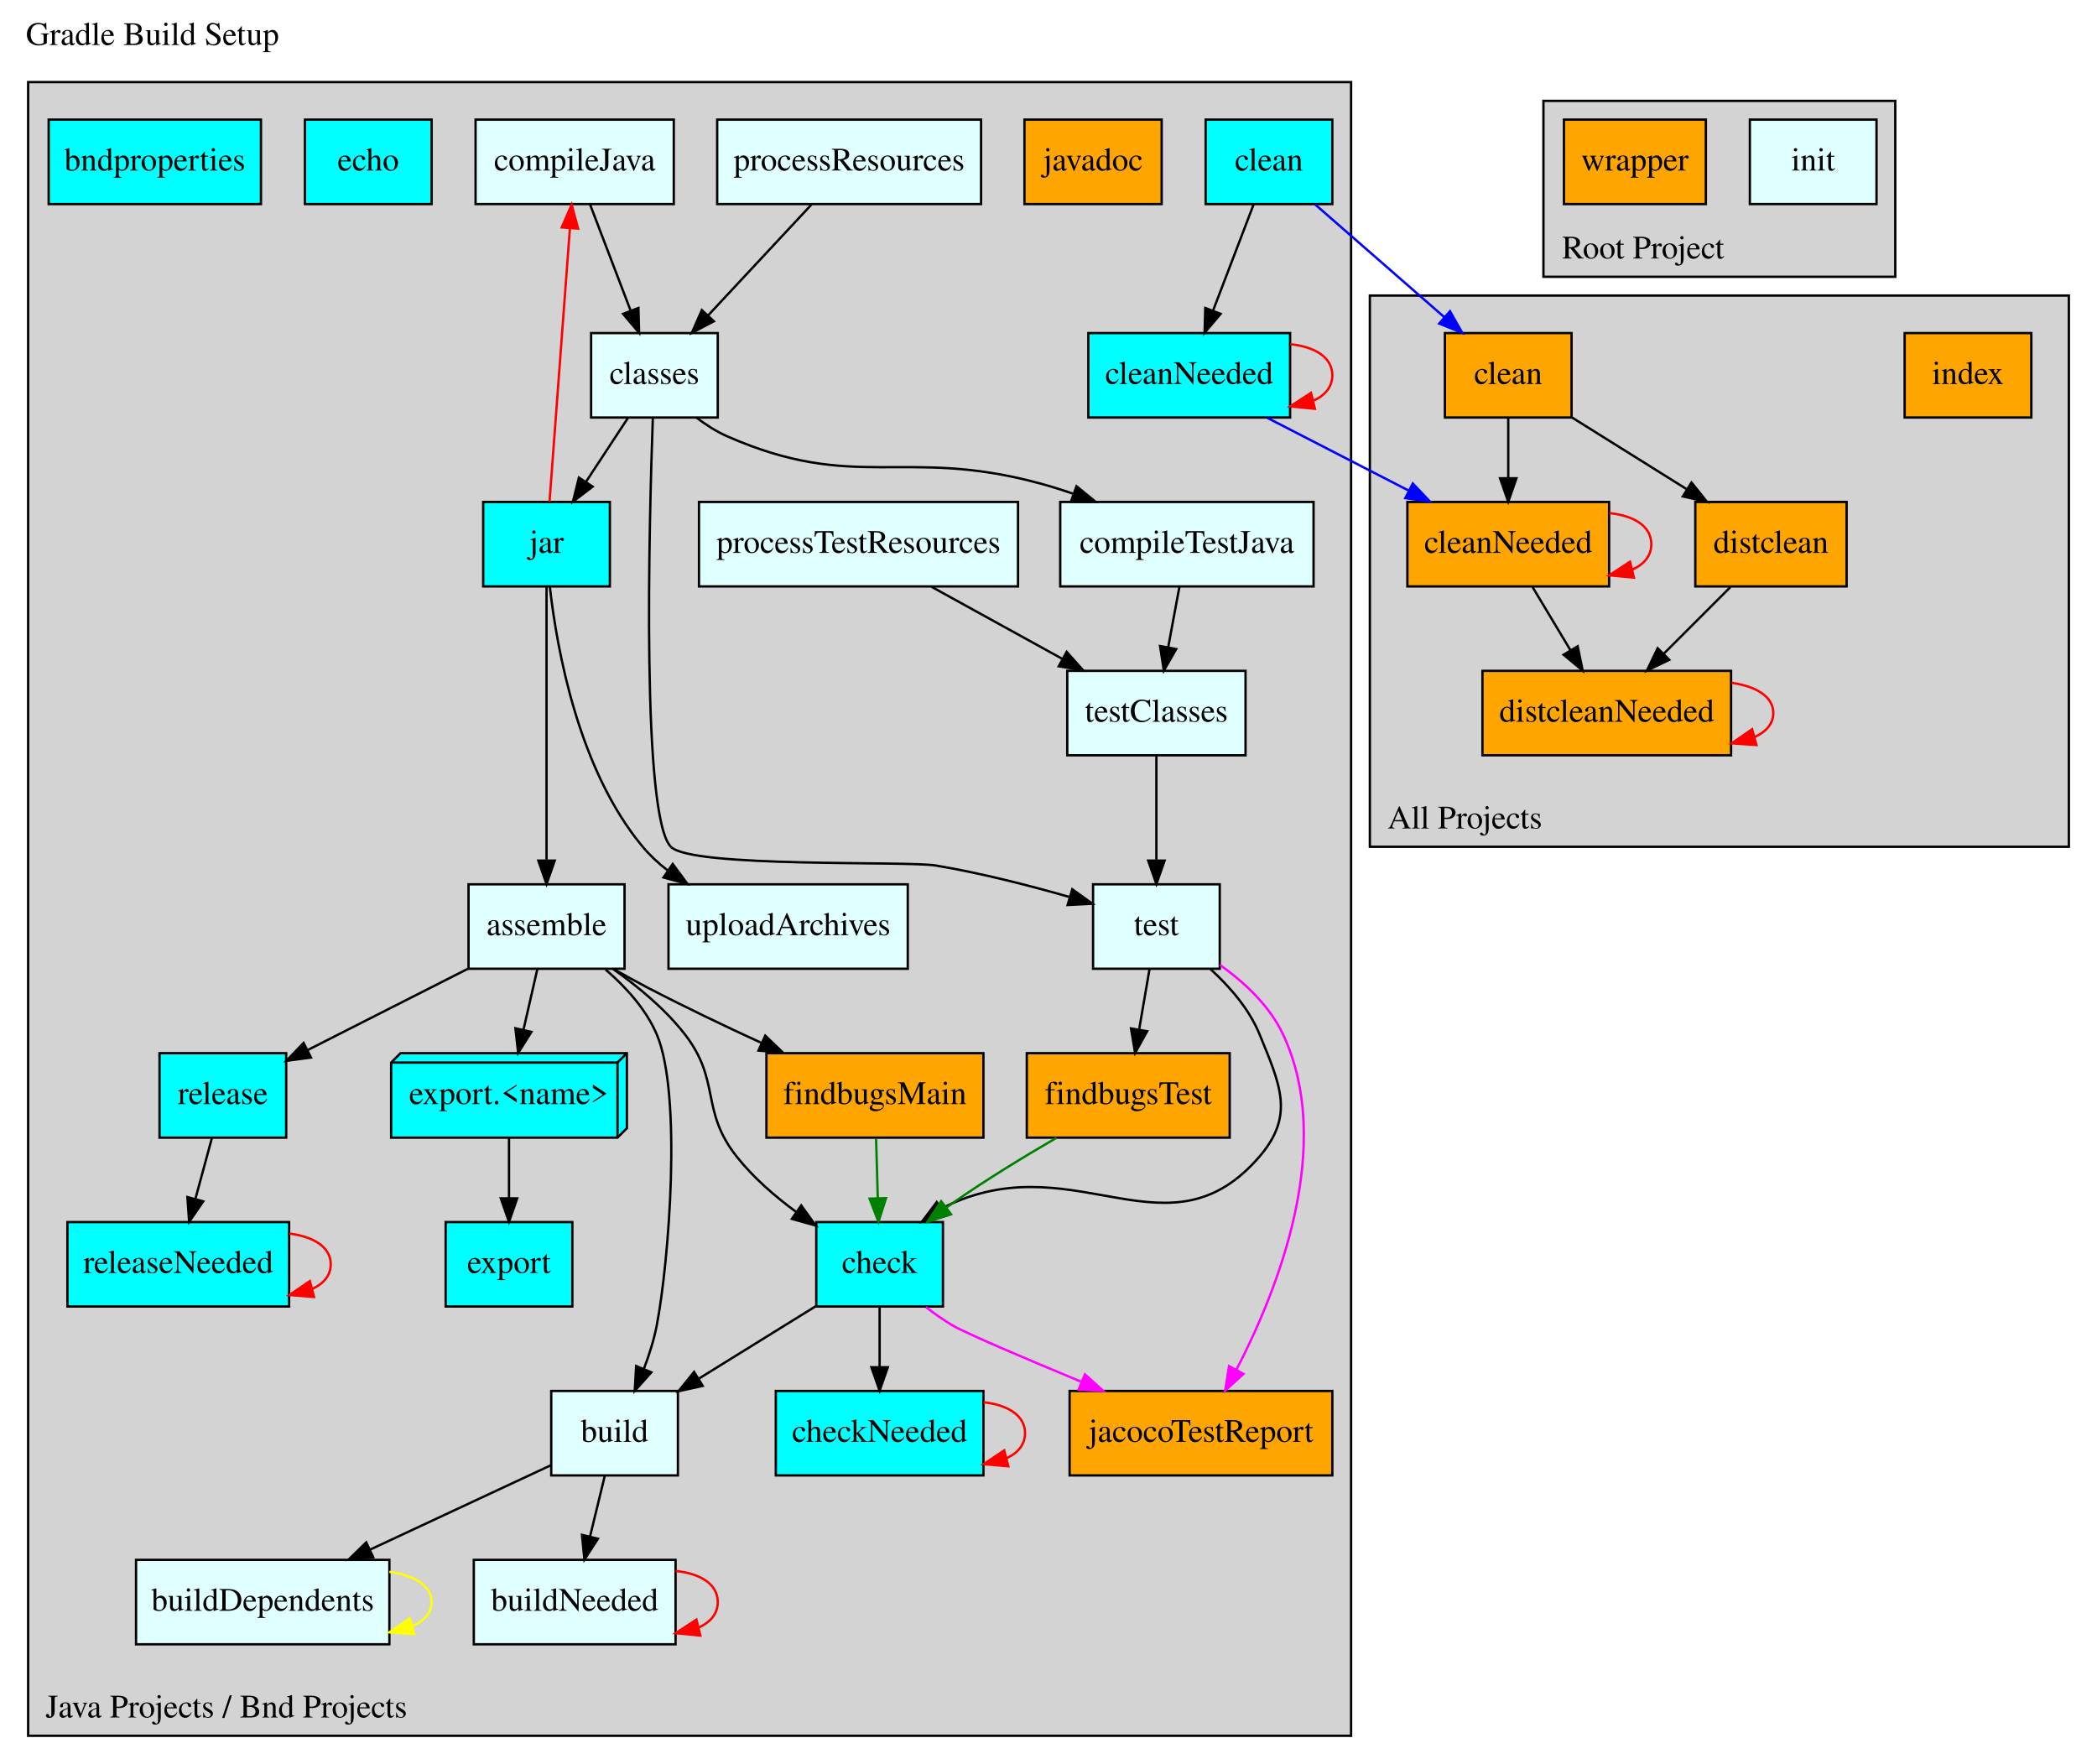
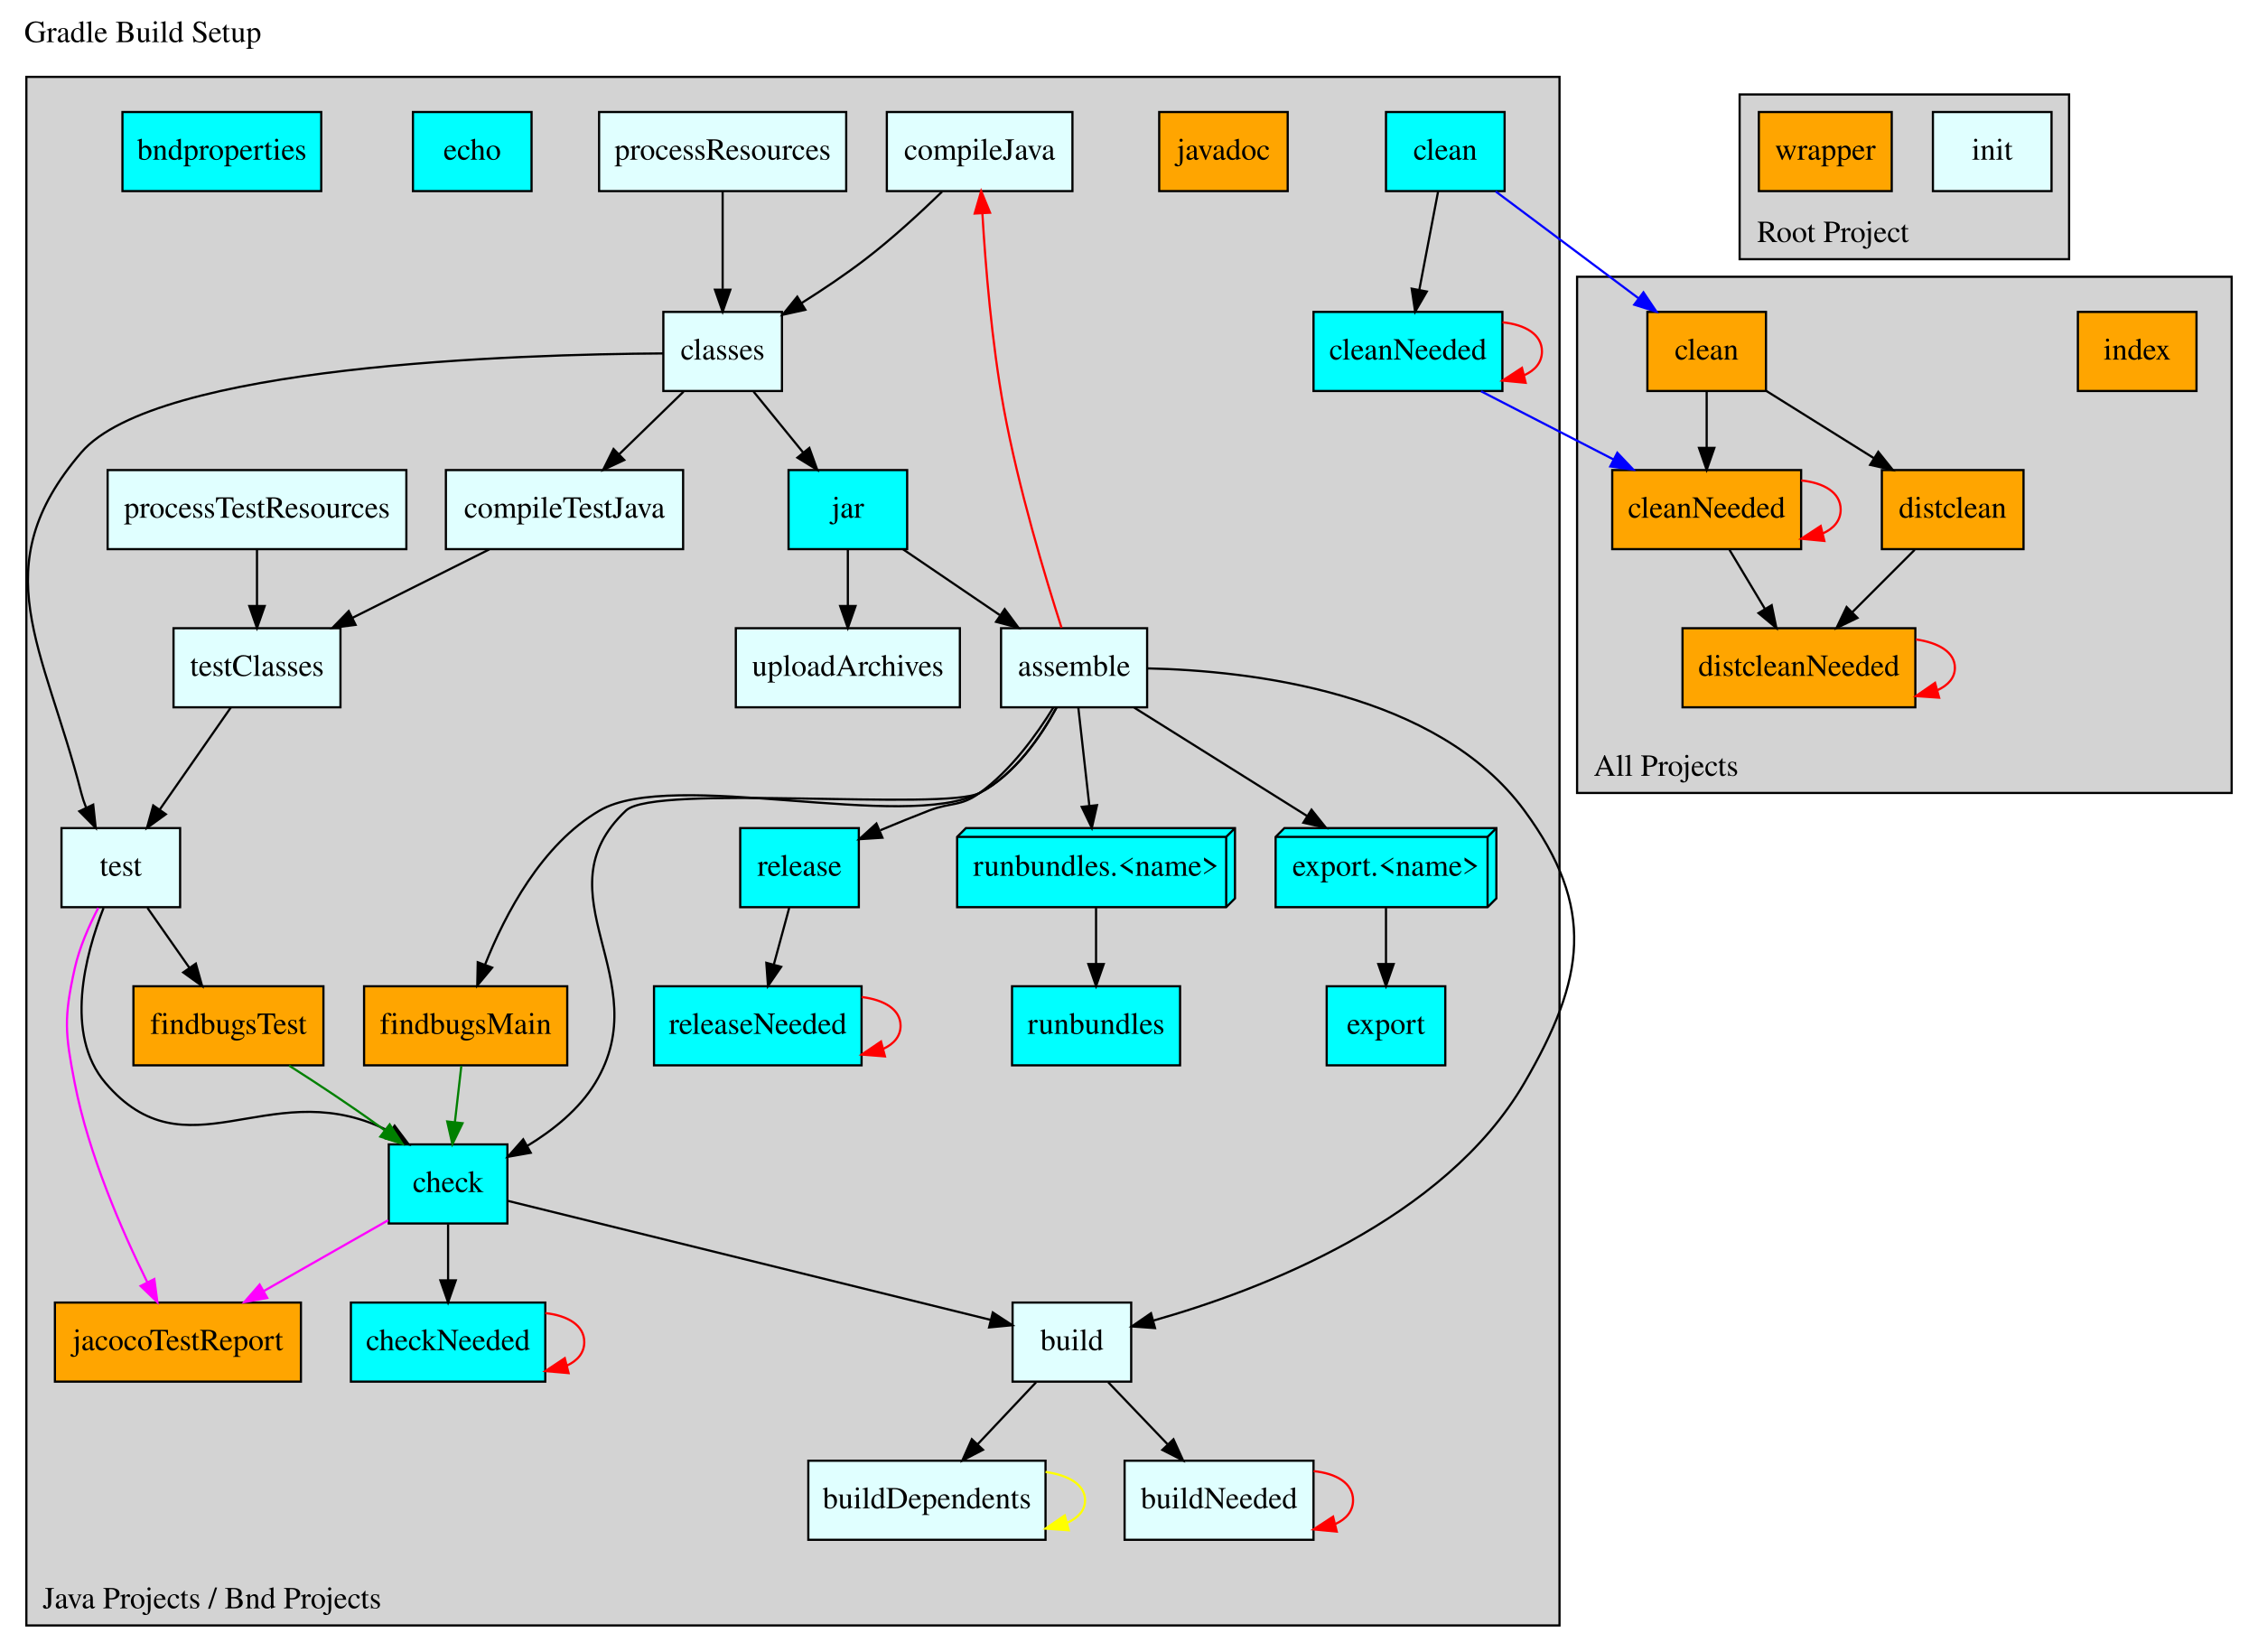
- <svg xmlns="http://www.w3.org/2000/svg" width="894pt" height="752pt" viewBox="0.00 0.00 894.00 752.00">
+ <svg xmlns="http://www.w3.org/2000/svg" width="1028pt" height="752pt" viewBox="0.00 0.00 1028.00 752.00">
  <g id="graph0" class="graph" transform="scale(1 1) rotate(0) translate(4 748)">
-     <polygon fill="white" stroke="white" points="-4,4 -4,-748 890,-748 890,4 -4,4" />
+     <polygon fill="white" stroke="white" points="-4,4 -4,-748 1024,-748 1024,4 -4,4" />
    <text text-anchor="middle" x="61" y="-728.8" font-family="Times,serif" font-size="14.00">Gradle Build Setup</text>
    <g id="clust1" class="cluster">
-       <polygon fill="lightgrey" stroke="black" points="8,-8 8,-713 572,-713 572,-8 8,-8" />
+       <polygon fill="lightgrey" stroke="black" points="8,-8 8,-713 706,-713 706,-8 8,-8" />
      <text text-anchor="middle" x="92.5" y="-15.8" font-family="Times,serif" font-size="14.00">Java Projects / Bnd Projects</text>
    </g>
    <g id="clust2" class="cluster" />
    <g id="clust3" class="cluster" />
    <g id="clust4" class="cluster" />
    <g id="clust5" class="cluster" />
    <g id="clust6" class="cluster" />
    <g id="clust7" class="cluster" />
    <g id="clust8" class="cluster" />
    <g id="clust9" class="cluster" />
    <g id="clust10" class="cluster" />
    <g id="clust11" class="cluster" />
    <g id="clust12" class="cluster">
-       <polygon fill="lightgrey" stroke="black" points="580,-387 580,-622 878,-622 878,-387 580,-387" />
-       <text text-anchor="middle" x="620.5" y="-394.8" font-family="Times,serif" font-size="14.00">All Projects</text>
+       <polygon fill="lightgrey" stroke="black" points="714,-387 714,-622 1012,-622 1012,-387 714,-387" />
+       <text text-anchor="middle" x="754.5" y="-394.8" font-family="Times,serif" font-size="14.00">All Projects</text>
    </g>
    <g id="clust13" class="cluster" />
    <g id="clust14" class="cluster" />
    <g id="clust15" class="cluster">
-       <polygon fill="lightgrey" stroke="black" points="654,-630 654,-705 804,-705 804,-630 654,-630" />
-       <text text-anchor="middle" x="696.5" y="-637.8" font-family="Times,serif" font-size="14.00">Root Project</text>
+       <polygon fill="lightgrey" stroke="black" points="788,-630 788,-705 938,-705 938,-630 788,-630" />
+       <text text-anchor="middle" x="830.5" y="-637.8" font-family="Times,serif" font-size="14.00">Root Project</text>
    </g>
    <g id="node1" class="node">
-       <polygon fill="lightcyan" stroke="black" points="283.25,-697 198.75,-697 198.75,-661 283.25,-661 283.25,-697" />
-       <text text-anchor="middle" x="241" y="-675.3" font-family="Times,serif" font-size="14.00">compileJava</text>
+       <polygon fill="lightcyan" stroke="black" points="484.25,-697 399.75,-697 399.75,-661 484.25,-661 484.25,-697" />
+       <text text-anchor="middle" x="442" y="-675.3" font-family="Times,serif" font-size="14.00">compileJava</text>
    </g>
    <g id="node3" class="node">
-       <polygon fill="lightcyan" stroke="black" points="302,-606 248,-606 248,-570 302,-570 302,-606" />
-       <text text-anchor="middle" x="275" y="-584.3" font-family="Times,serif" font-size="14.00">classes</text>
+       <polygon fill="lightcyan" stroke="black" points="352,-606 298,-606 298,-570 352,-570 352,-606" />
+       <text text-anchor="middle" x="325" y="-584.3" font-family="Times,serif" font-size="14.00">classes</text>
    </g>
    <g id="edge1" class="edge">
-       <path fill="none" stroke="black" d="M247.556,-660.84C252.447,-648.035 259.223,-630.299 264.818,-615.654" />
-       <polygon fill="black" stroke="black" points="268.165,-616.698 268.465,-606.107 261.626,-614.2 268.165,-616.698" />
+       <path fill="none" stroke="black" d="M424.895,-660.724C415.074,-651.194 402.285,-639.419 390,-630 380.92,-623.039 370.631,-616.141 360.96,-610.045" />
+       <polygon fill="black" stroke="black" points="362.651,-606.976 352.305,-604.694 358.97,-612.93 362.651,-606.976" />
    </g>
    <g id="node2" class="node">
-       <polygon fill="lightcyan" stroke="black" points="414.25,-697 301.75,-697 301.75,-661 414.25,-661 414.25,-697" />
-       <text text-anchor="middle" x="358" y="-675.3" font-family="Times,serif" font-size="14.00">processResources</text>
+       <polygon fill="lightcyan" stroke="black" points="381.25,-697 268.75,-697 268.75,-661 381.25,-661 381.25,-697" />
+       <text text-anchor="middle" x="325" y="-675.3" font-family="Times,serif" font-size="14.00">processResources</text>
    </g>
    <g id="edge2" class="edge">
-       <path fill="none" stroke="black" d="M341.997,-660.84C329.481,-647.419 311.914,-628.582 297.908,-613.564" />
-       <polygon fill="black" stroke="black" points="300.334,-611.034 290.954,-606.107 295.215,-615.808 300.334,-611.034" />
+       <path fill="none" stroke="black" d="M325,-660.84C325,-648.281 325,-630.979 325,-616.502" />
+       <polygon fill="black" stroke="black" points="328.5,-616.107 325,-606.107 321.5,-616.107 328.5,-616.107" />
    </g>
    <g id="node4" class="node">
-       <polygon fill="cyan" stroke="black" points="256,-534 202,-534 202,-498 256,-498 256,-534" />
-       <text text-anchor="middle" x="229" y="-512.3" font-family="Times,serif" font-size="14.00">jar</text>
+       <polygon fill="cyan" stroke="black" points="409,-534 355,-534 355,-498 409,-498 409,-534" />
+       <text text-anchor="middle" x="382" y="-512.3" font-family="Times,serif" font-size="14.00">jar</text>
    </g>
    <g id="edge4" class="edge">
-       <path fill="none" stroke="black" d="M263.629,-569.697C258.282,-561.559 251.796,-551.689 245.889,-542.701" />
-       <polygon fill="black" stroke="black" points="248.657,-540.539 240.24,-534.104 242.807,-544.384 248.657,-540.539" />
+       <path fill="none" stroke="black" d="M339.09,-569.697C345.923,-561.305 354.257,-551.07 361.756,-541.861" />
+       <polygon fill="black" stroke="black" points="364.472,-544.069 368.072,-534.104 359.044,-539.649 364.472,-544.069" />
    </g>
    <g id="node5" class="node">
-       <polygon fill="lightcyan" stroke="black" points="556,-534 448,-534 448,-498 556,-498 556,-534" />
-       <text text-anchor="middle" x="502" y="-512.3" font-family="Times,serif" font-size="14.00">compileTestJava</text>
+       <polygon fill="lightcyan" stroke="black" points="307,-534 199,-534 199,-498 307,-498 307,-534" />
+       <text text-anchor="middle" x="253" y="-512.3" font-family="Times,serif" font-size="14.00">compileTestJava</text>
    </g>
    <g id="edge3" class="edge">
-       <path fill="none" stroke="black" d="M292.959,-569.924C296.996,-566.856 301.442,-564.002 306,-562 360.727,-537.956 381.288,-557.57 439,-542 443.722,-540.726 448.571,-539.207 453.382,-537.556" />
-       <polygon fill="black" stroke="black" points="454.94,-540.714 463.15,-534.017 452.555,-534.132 454.94,-540.714" />
+       <path fill="none" stroke="black" d="M307.202,-569.697C298.396,-561.135 287.618,-550.656 277.999,-541.304" />
+       <polygon fill="black" stroke="black" points="280.203,-538.566 270.593,-534.104 275.323,-543.585 280.203,-538.566" />
    </g>
    <g id="node8" class="node">
-       <polygon fill="lightcyan" stroke="black" points="516,-371 462,-371 462,-335 516,-335 516,-371" />
-       <text text-anchor="middle" x="489" y="-349.3" font-family="Times,serif" font-size="14.00">test</text>
+       <polygon fill="lightcyan" stroke="black" points="78,-371 24,-371 24,-335 78,-335 78,-371" />
+       <text text-anchor="middle" x="51" y="-349.3" font-family="Times,serif" font-size="14.00">test</text>
    </g>
    <g id="edge5" class="edge">
-       <path fill="none" stroke="black" d="M274.323,-569.914C272.675,-523.907 269.455,-400.001 282,-387 290.74,-377.942 382.585,-381.071 395,-379 414.076,-375.818 434.896,-370.479 452.083,-365.551" />
-       <polygon fill="black" stroke="black" points="453.132,-368.891 461.741,-362.716 451.16,-362.174 453.132,-368.891" />
+       <path fill="none" stroke="black" d="M297.967,-587.1C232.26,-586.709 67.061,-581.713 33,-542 -11.849,-489.71 15.978,-453.753 33,-387 33.563,-384.791 34.308,-382.57 35.175,-380.382" />
+       <polygon fill="black" stroke="black" points="38.437,-381.67 39.564,-371.135 32.114,-378.668 38.437,-381.67" />
+     </g>
+     <g id="node9" class="node">
+       <polygon fill="lightcyan" stroke="black" points="433,-462 331,-462 331,-426 433,-426 433,-462" />
+       <text text-anchor="middle" x="382" y="-440.3" font-family="Times,serif" font-size="14.00">uploadArchives</text>
+     </g>
+     <g id="edge8" class="edge">
+       <path fill="none" stroke="black" d="M382,-497.697C382,-489.983 382,-480.712 382,-472.112" />
+       <polygon fill="black" stroke="black" points="385.5,-472.104 382,-462.104 378.5,-472.104 385.5,-472.104" />
+     </g>
+     <g id="node10" class="node">
+       <polygon fill="lightcyan" stroke="black" points="518.25,-462 451.75,-462 451.75,-426 518.25,-426 518.25,-462" />
+       <text text-anchor="middle" x="485" y="-440.3" font-family="Times,serif" font-size="14.00">assemble</text>
+     </g>
+     <g id="edge9" class="edge">
+       <path fill="none" stroke="black" d="M407.197,-497.876C420.414,-488.893 436.792,-477.763 451.107,-468.034" />
+       <polygon fill="black" stroke="black" points="453.403,-470.705 459.707,-462.19 449.468,-464.916 453.403,-470.705" />
+     </g>
+     <g id="node7" class="node">
+       <polygon fill="lightcyan" stroke="black" points="151,-462 75,-462 75,-426 151,-426 151,-462" />
+       <text text-anchor="middle" x="113" y="-440.3" font-family="Times,serif" font-size="14.00">testClasses</text>
+     </g>
+     <g id="edge6" class="edge">
+       <path fill="none" stroke="black" d="M218.752,-497.876C199.939,-488.469 176.415,-476.708 156.334,-466.667" />
+       <polygon fill="black" stroke="black" points="157.889,-463.531 147.38,-462.19 154.759,-469.792 157.889,-463.531" />
+     </g>
+     <g id="node6" class="node">
+       <polygon fill="lightcyan" stroke="black" points="181,-534 45,-534 45,-498 181,-498 181,-534" />
+       <text text-anchor="middle" x="113" y="-512.3" font-family="Times,serif" font-size="14.00">processTestResources</text>
+     </g>
+     <g id="edge7" class="edge">
+       <path fill="none" stroke="black" d="M113,-497.697C113,-489.983 113,-480.712 113,-472.112" />
+       <polygon fill="black" stroke="black" points="116.5,-472.104 113,-462.104 109.5,-472.104 116.5,-472.104" />
+     </g>
+     <g id="edge10" class="edge">
+       <path fill="none" stroke="black" d="M101.046,-425.84C91.868,-412.666 79.055,-394.272 68.691,-379.394" />
+       <polygon fill="black" stroke="black" points="71.505,-377.312 62.917,-371.107 65.762,-381.313 71.505,-377.312" />
+     </g>
+     <g id="node11" class="node">
+       <polygon fill="cyan" stroke="black" points="227,-227 173,-227 173,-191 227,-191 227,-227" />
+       <text text-anchor="middle" x="200" y="-205.3" font-family="Times,serif" font-size="14.00">check</text>
+     </g>
+     <g id="edge13" class="edge">
+       <path fill="none" stroke="black" d="M43.147,-334.66C34.794,-313.289 25.157,-277.097 44,-255 80.506,-212.189 117.597,-257.873 169,-235 170.563,-234.304 172.114,-233.51 173.64,-232.641" />
+       <polygon fill="black" stroke="black" points="175.652,-235.507 182.026,-227.043 171.766,-229.685 175.652,-235.507" />
+     </g>
+     <g id="node23" class="node">
+       <polygon fill="orange" stroke="black" points="143.25,-299 56.75,-299 56.75,-263 143.25,-263 143.25,-299" />
+       <text text-anchor="middle" x="100" y="-277.3" font-family="Times,serif" font-size="14.00">findbugsTest</text>
+     </g>
+     <g id="edge32" class="edge">
+       <path fill="none" stroke="black" d="M63.112,-334.697C68.868,-326.474 75.862,-316.483 82.206,-307.421" />
+       <polygon fill="black" stroke="black" points="85.16,-309.304 88.027,-299.104 79.425,-305.29 85.16,-309.304" />
+     </g>
+     <g id="node29" class="node">
+       <polygon fill="orange" stroke="black" points="133,-155 21,-155 21,-119 133,-119 133,-155" />
+       <text text-anchor="middle" x="77" y="-133.3" font-family="Times,serif" font-size="14.00">jacocoTestReport</text>
+     </g>
+     <g id="edge35" class="edge">
+       <path fill="none" stroke="magenta" d="M40.749,-334.68C36.526,-326.568 32.129,-316.595 30,-307 24.994,-284.437 25.613,-277.691 30,-255 36.29,-222.466 51.575,-187.499 63.018,-164.351" />
+       <polygon fill="magenta" stroke="magenta" points="66.258,-165.699 67.649,-155.196 60.012,-162.539 66.258,-165.699" />
    </g>
    <g id="edge21" class="edge">
-       <path fill="none" stroke="red" d="M230.275,-534.106C232.353,-561.986 236.487,-617.453 238.972,-650.788" />
-       <polygon fill="red" stroke="red" points="235.482,-651.058 239.716,-660.77 242.463,-650.538 235.482,-651.058" />
-     </g>
-     <g id="node9" class="node">
-       <polygon fill="lightcyan" stroke="black" points="383,-371 281,-371 281,-335 383,-335 383,-371" />
-       <text text-anchor="middle" x="332" y="-349.3" font-family="Times,serif" font-size="14.00">uploadArchives</text>
-     </g>
-     <g id="edge8" class="edge">
-       <path fill="none" stroke="black" d="M230.423,-497.706C233.438,-471.1 242.627,-419.775 270,-387 273.109,-383.277 276.75,-379.914 280.681,-376.889" />
-       <polygon fill="black" stroke="black" points="282.799,-379.681 289.081,-371.149 278.85,-373.901 282.799,-379.681" />
-     </g>
-     <g id="node10" class="node">
-       <polygon fill="lightcyan" stroke="black" points="262.25,-371 195.75,-371 195.75,-335 262.25,-335 262.25,-371" />
-       <text text-anchor="middle" x="229" y="-349.3" font-family="Times,serif" font-size="14.00">assemble</text>
-     </g>
-     <g id="edge9" class="edge">
-       <path fill="none" stroke="black" d="M229,-497.77C229,-469.929 229,-414.813 229,-381.498" />
-       <polygon fill="black" stroke="black" points="232.5,-381.106 229,-371.106 225.5,-381.106 232.5,-381.106" />
-     </g>
-     <g id="node7" class="node">
-       <polygon fill="lightcyan" stroke="black" points="527,-462 451,-462 451,-426 527,-426 527,-462" />
-       <text text-anchor="middle" x="489" y="-440.3" font-family="Times,serif" font-size="14.00">testClasses</text>
-     </g>
-     <g id="edge6" class="edge">
-       <path fill="none" stroke="black" d="M498.787,-497.697C497.354,-489.983 495.632,-480.712 494.035,-472.112" />
-       <polygon fill="black" stroke="black" points="497.444,-471.297 492.177,-462.104 490.561,-472.575 497.444,-471.297" />
-     </g>
-     <g id="node6" class="node">
-       <polygon fill="lightcyan" stroke="black" points="430,-534 294,-534 294,-498 430,-498 430,-534" />
-       <text text-anchor="middle" x="362" y="-512.3" font-family="Times,serif" font-size="14.00">processTestResources</text>
-     </g>
-     <g id="edge7" class="edge">
-       <path fill="none" stroke="black" d="M393.068,-497.876C409.827,-488.639 430.706,-477.131 448.702,-467.212" />
-       <polygon fill="black" stroke="black" points="450.745,-470.082 457.813,-462.19 447.366,-463.952 450.745,-470.082" />
-     </g>
-     <g id="edge10" class="edge">
-       <path fill="none" stroke="black" d="M489,-425.84C489,-413.281 489,-395.979 489,-381.502" />
-       <polygon fill="black" stroke="black" points="492.5,-381.107 489,-371.107 485.5,-381.107 492.5,-381.107" />
-     </g>
-     <g id="node11" class="node">
-       <polygon fill="cyan" stroke="black" points="398,-227 344,-227 344,-191 398,-191 398,-227" />
-       <text text-anchor="middle" x="371" y="-205.3" font-family="Times,serif" font-size="14.00">check</text>
-     </g>
-     <g id="edge13" class="edge">
-       <path fill="none" stroke="black" d="M512.113,-334.803C520.333,-327.284 528.628,-317.725 533,-307 541.724,-285.599 548.058,-272.532 533,-255 494.625,-210.321 455.896,-258.751 402,-235 400.434,-234.31 398.881,-233.52 397.353,-232.655" />
-       <polygon fill="black" stroke="black" points="399.227,-229.697 388.963,-227.069 395.347,-235.524 399.227,-229.697" />
+       <path fill="none" stroke="red" d="M479.281,-462.228C472.003,-484.858 459.587,-525.955 453,-562 447.506,-592.063 444.665,-627.042 443.26,-650.664" />
+       <polygon fill="red" stroke="red" points="439.748,-650.792 442.695,-660.969 446.737,-651.175 439.748,-650.792" />
+     </g>
+     <g id="edge12" class="edge">
+       <path fill="none" stroke="black" d="M476.932,-425.738C469.769,-412.589 457.959,-395.366 442,-387 426.136,-378.685 294.056,-391.261 281,-379 240.571,-341.033 295.794,-302.401 267,-255 259.696,-242.976 247.814,-233.461 236.07,-226.337" />
+       <polygon fill="black" stroke="black" points="237.627,-223.198 227.194,-221.354 234.2,-229.302 237.627,-223.198" />
+     </g>
+     <g id="node13" class="node">
+       <polygon fill="cyan" stroke="black" points="387,-371 333,-371 333,-335 387,-335 387,-371" />
+       <text text-anchor="middle" x="360" y="-349.3" font-family="Times,serif" font-size="14.00">release</text>
+     </g>
+     <g id="edge22" class="edge">
+       <path fill="none" stroke="black" d="M475.569,-425.897C467.963,-413.532 456.211,-397.261 442,-387 433.225,-380.664 429.099,-382.891 419,-379 411.792,-376.223 404.153,-373.113 396.848,-370.055" />
+       <polygon fill="black" stroke="black" points="397.738,-366.631 387.165,-365.954 395.008,-373.077 397.738,-366.631" />
+     </g>
+     <g id="node15" class="node">
+       <polygon fill="cyan" stroke="black" points="677.25,-371 580.75,-371 576.75,-367 576.75,-335 673.25,-335 677.25,-339 677.25,-371" />
+       <polyline fill="none" stroke="black" points="673.25,-367 576.75,-367 " />
+       <polyline fill="none" stroke="black" points="673.25,-367 673.25,-335 " />
+       <polyline fill="none" stroke="black" points="673.25,-367 677.25,-371 " />
+       <text text-anchor="middle" x="627" y="-349.3" font-family="Times,serif" font-size="14.00">export.&lt;name&gt;</text>
+     </g>
+     <g id="edge23" class="edge">
+       <path fill="none" stroke="black" d="M512.379,-425.84C534.774,-411.804 566.622,-391.843 591.066,-376.522" />
+       <polygon fill="black" stroke="black" points="593.091,-379.384 599.705,-371.107 589.373,-373.453 593.091,-379.384" />
+     </g>
+     <g id="node17" class="node">
+       <polygon fill="cyan" stroke="black" points="558.25,-371 435.75,-371 431.75,-367 431.75,-335 554.25,-335 558.25,-339 558.25,-371" />
+       <polyline fill="none" stroke="black" points="554.25,-367 431.75,-367 " />
+       <polyline fill="none" stroke="black" points="554.25,-367 554.25,-335 " />
+       <polyline fill="none" stroke="black" points="554.25,-367 558.25,-371 " />
+       <text text-anchor="middle" x="495" y="-349.3" font-family="Times,serif" font-size="14.00">runbundles.&lt;name&gt;</text>
+     </g>
+     <g id="edge25" class="edge">
+       <path fill="none" stroke="black" d="M486.928,-425.84C488.353,-413.158 490.321,-395.64 491.958,-381.077" />
+       <polygon fill="black" stroke="black" points="495.439,-381.436 493.078,-371.107 488.483,-380.654 495.439,-381.436" />
+     </g>
+     <g id="node19" class="node">
+       <polygon fill="lightcyan" stroke="black" points="511,-155 457,-155 457,-119 511,-119 511,-155" />
+       <text text-anchor="middle" x="484" y="-133.3" font-family="Times,serif" font-size="14.00">build</text>
+     </g>
+     <g id="edge11" class="edge">
+       <path fill="none" stroke="black" d="M518.356,-443.714C565.516,-442.688 650.35,-432.916 690,-379 722.65,-334.602 717.724,-302.63 690,-255 653.588,-192.444 569.89,-160.604 521.124,-146.812" />
+       <polygon fill="black" stroke="black" points="521.846,-143.381 511.278,-144.138 520.011,-150.136 521.846,-143.381" />
+     </g>
+     <g id="node22" class="node">
+       <polygon fill="orange" stroke="black" points="254.25,-299 161.75,-299 161.75,-263 254.25,-263 254.25,-299" />
+       <text text-anchor="middle" x="208" y="-277.3" font-family="Times,serif" font-size="14.00">findbugsMain</text>
+     </g>
+     <g id="edge31" class="edge">
+       <path fill="none" stroke="black" d="M477.085,-425.991C469.941,-412.8 458.082,-395.395 442,-387 407.883,-369.191 302.248,-398.383 269,-379 242.652,-363.639 225.984,-331.887 216.852,-308.886" />
+       <polygon fill="black" stroke="black" points="220.062,-307.476 213.286,-299.331 213.504,-309.924 220.062,-307.476" />
+     </g>
+     <g id="node12" class="node">
+       <polygon fill="cyan" stroke="black" points="244.25,-155 155.75,-155 155.75,-119 244.25,-119 244.25,-155" />
+       <text text-anchor="middle" x="200" y="-133.3" font-family="Times,serif" font-size="14.00">checkNeeded</text>
+     </g>
+     <g id="edge14" class="edge">
+       <path fill="none" stroke="black" d="M200,-190.697C200,-182.983 200,-173.712 200,-165.112" />
+       <polygon fill="black" stroke="black" points="203.5,-165.104 200,-155.104 196.5,-165.104 203.5,-165.104" />
+     </g>
+     <g id="edge16" class="edge">
+       <path fill="none" stroke="black" d="M227.231,-201.288C278.44,-188.666 389.129,-161.384 447.019,-147.115" />
+       <polygon fill="black" stroke="black" points="447.98,-150.483 456.851,-144.692 446.304,-143.687 447.98,-150.483" />
+     </g>
+     <g id="edge36" class="edge">
+       <path fill="none" stroke="magenta" d="M172.702,-192.465C156.037,-182.98 134.459,-170.7 116.011,-160.201" />
+       <polygon fill="magenta" stroke="magenta" points="117.664,-157.115 107.242,-155.211 114.202,-163.199 117.664,-157.115" />
+     </g>
+     <g id="edge15" class="edge">
+       <path fill="none" stroke="red" d="M244.306,-150.203C254.507,-149.065 262,-144.664 262,-137 262,-132.09 258.925,-128.52 254.032,-126.288" />
+       <polygon fill="red" stroke="red" points="254.862,-122.888 244.306,-123.797 253.125,-129.669 254.862,-122.888" />
+     </g>
+     <g id="node14" class="node">
+       <polygon fill="cyan" stroke="black" points="388.25,-299 293.75,-299 293.75,-263 388.25,-263 388.25,-299" />
+       <text text-anchor="middle" x="341" y="-277.3" font-family="Times,serif" font-size="14.00">releaseNeeded</text>
+     </g>
+     <g id="edge27" class="edge">
+       <path fill="none" stroke="black" d="M355.303,-334.697C353.187,-326.898 350.638,-317.509 348.282,-308.829" />
+       <polygon fill="black" stroke="black" points="351.64,-307.838 345.643,-299.104 344.884,-309.672 351.64,-307.838" />
+     </g>
+     <g id="edge28" class="edge">
+       <path fill="none" stroke="red" d="M388.326,-294.101C398.571,-292.82 406,-288.453 406,-281 406,-276.225 402.951,-272.717 398.066,-270.476" />
+       <polygon fill="red" stroke="red" points="398.889,-267.073 388.326,-267.899 397.098,-273.84 398.889,-267.073" />
+     </g>
+     <g id="node16" class="node">
+       <polygon fill="cyan" stroke="black" points="654,-299 600,-299 600,-263 654,-263 654,-299" />
+       <text text-anchor="middle" x="627" y="-277.3" font-family="Times,serif" font-size="14.00">export</text>
+     </g>
+     <g id="edge24" class="edge">
+       <path fill="none" stroke="black" d="M627,-334.697C627,-326.983 627,-317.712 627,-309.112" />
+       <polygon fill="black" stroke="black" points="630.5,-309.104 627,-299.104 623.5,-309.104 630.5,-309.104" />
+     </g>
+     <g id="node18" class="node">
+       <polygon fill="cyan" stroke="black" points="533.25,-299 456.75,-299 456.75,-263 533.25,-263 533.25,-299" />
+       <text text-anchor="middle" x="495" y="-277.3" font-family="Times,serif" font-size="14.00">runbundles</text>
+     </g>
+     <g id="edge26" class="edge">
+       <path fill="none" stroke="black" d="M495,-334.697C495,-326.983 495,-317.712 495,-309.112" />
+       <polygon fill="black" stroke="black" points="498.5,-309.104 495,-299.104 491.5,-309.104 498.5,-309.104" />
+     </g>
+     <g id="node20" class="node">
+       <polygon fill="lightcyan" stroke="black" points="472,-83 364,-83 364,-47 472,-47 472,-83" />
+       <text text-anchor="middle" x="418" y="-61.3" font-family="Times,serif" font-size="14.00">buildDependents</text>
+     </g>
+     <g id="edge17" class="edge">
+       <path fill="none" stroke="black" d="M467.685,-118.697C459.693,-110.22 449.928,-99.864 441.178,-90.583" />
+       <polygon fill="black" stroke="black" points="443.534,-87.979 434.127,-83.104 438.441,-92.781 443.534,-87.979" />
    </g>
    <g id="node21" class="node">
-       <polygon fill="orange" stroke="black" points="520.25,-299 433.75,-299 433.75,-263 520.25,-263 520.25,-299" />
-       <text text-anchor="middle" x="477" y="-277.3" font-family="Times,serif" font-size="14.00">findbugsTest</text>
+       <polygon fill="lightcyan" stroke="black" points="594,-83 508,-83 508,-47 594,-47 594,-83" />
+       <text text-anchor="middle" x="551" y="-61.3" font-family="Times,serif" font-size="14.00">buildNeeded</text>
+     </g>
+     <g id="edge19" class="edge">
+       <path fill="none" stroke="black" d="M500.562,-118.697C508.675,-110.22 518.588,-99.864 527.471,-90.583" />
+       <polygon fill="black" stroke="black" points="530.243,-92.749 534.629,-83.104 525.186,-87.908 530.243,-92.749" />
+     </g>
+     <g id="edge18" class="edge">
+       <path fill="none" stroke="yellow" d="M472.007,-77.899C482.529,-76.401 490,-72.102 490,-65 490,-60.451 486.934,-57.051 481.964,-54.801" />
+       <polygon fill="yellow" stroke="yellow" points="482.575,-51.341 472.007,-52.101 480.742,-58.096 482.575,-51.341" />
+     </g>
+     <g id="edge20" class="edge">
+       <path fill="none" stroke="red" d="M594.036,-78.262C604.355,-77.225 612,-72.805 612,-65 612,-60 608.862,-56.389 603.894,-54.167" />
+       <polygon fill="red" stroke="red" points="604.583,-50.732 594.036,-51.738 602.909,-57.529 604.583,-50.732" />
+     </g>
+     <g id="edge33" class="edge">
+       <path fill="none" stroke="green" d="M206.022,-262.697C205.141,-254.983 204.081,-245.712 203.099,-237.112" />
+       <polygon fill="green" stroke="green" points="206.568,-236.642 201.955,-227.104 199.613,-237.437 206.568,-236.642" />
+     </g>
+     <g id="edge34" class="edge">
+       <path fill="none" stroke="green" d="M127.628,-262.882C140.418,-254.729 155.694,-244.667 169,-235 169.734,-234.467 170.475,-233.922 171.219,-233.369" />
+       <polygon fill="green" stroke="green" points="173.409,-236.1 179.212,-227.236 169.148,-230.546 173.409,-236.1" />
+     </g>
+     <g id="node24" class="node">
+       <polygon fill="orange" stroke="black" points="582.25,-697 523.75,-697 523.75,-661 582.25,-661 582.25,-697" />
+       <text text-anchor="middle" x="553" y="-675.3" font-family="Times,serif" font-size="14.00">javadoc</text>
+     </g>
+     <g id="node25" class="node">
+       <polygon fill="cyan" stroke="black" points="681,-697 627,-697 627,-661 681,-661 681,-697" />
+       <text text-anchor="middle" x="654" y="-675.3" font-family="Times,serif" font-size="14.00">clean</text>
+     </g>
+     <g id="node26" class="node">
+       <polygon fill="cyan" stroke="black" points="680,-606 594,-606 594,-570 680,-570 680,-606" />
+       <text text-anchor="middle" x="637" y="-584.3" font-family="Times,serif" font-size="14.00">cleanNeeded</text>
+     </g>
+     <g id="edge29" class="edge">
+       <path fill="none" stroke="black" d="M650.722,-660.84C648.3,-648.158 644.954,-630.64 642.172,-616.077" />
+       <polygon fill="black" stroke="black" points="645.582,-615.273 640.268,-606.107 638.706,-616.587 645.582,-615.273" />
+     </g>
+     <g id="node31" class="node">
+       <polygon fill="orange" stroke="black" points="800,-606 746,-606 746,-570 800,-570 800,-606" />
+       <text text-anchor="middle" x="773" y="-584.3" font-family="Times,serif" font-size="14.00">clean</text>
+     </g>
+     <g id="edge37" class="edge">
+       <path fill="none" stroke="blue" d="M676.944,-660.84C695.465,-646.988 721.7,-627.367 742.074,-612.129" />
+       <polygon fill="blue" stroke="blue" points="744.214,-614.9 750.126,-606.107 740.022,-609.294 744.214,-614.9" />
    </g>
    <g id="edge30" class="edge">
-       <path fill="none" stroke="black" d="M486.034,-334.697C484.711,-326.983 483.122,-317.712 481.648,-309.112" />
-       <polygon fill="black" stroke="black" points="485.072,-308.369 479.932,-299.104 478.172,-309.552 485.072,-308.369" />
+       <path fill="none" stroke="red" d="M680.036,-601.262C690.355,-600.225 698,-595.805 698,-588 698,-583 694.862,-579.389 689.894,-577.167" />
+       <polygon fill="red" stroke="red" points="690.583,-573.732 680.036,-574.738 688.909,-580.529 690.583,-573.732" />
+     </g>
+     <g id="node32" class="node">
+       <polygon fill="orange" stroke="black" points="816,-534 730,-534 730,-498 816,-498 816,-534" />
+       <text text-anchor="middle" x="773" y="-512.3" font-family="Times,serif" font-size="14.00">cleanNeeded</text>
+     </g>
+     <g id="edge38" class="edge">
+       <path fill="none" stroke="blue" d="M670.269,-569.876C688.463,-560.512 711.191,-548.814 730.64,-538.803" />
+       <polygon fill="blue" stroke="blue" points="732.313,-541.878 739.603,-534.19 729.11,-535.654 732.313,-541.878" />
    </g>
    <g id="node27" class="node">
-       <polygon fill="orange" stroke="black" points="564,-155 452,-155 452,-119 564,-119 564,-155" />
-       <text text-anchor="middle" x="508" y="-133.3" font-family="Times,serif" font-size="14.00">jacocoTestReport</text>
-     </g>
-     <g id="edge33" class="edge">
-       <path fill="none" stroke="magenta" d="M516.102,-336.647C526.535,-329.174 537.306,-319.157 543,-307 565.188,-259.628 540.834,-198.268 523.1,-164.032" />
-       <polygon fill="magenta" stroke="magenta" points="526.134,-162.283 518.318,-155.129 519.967,-165.595 526.134,-162.283" />
-     </g>
-     <g id="edge12" class="edge">
-       <path fill="none" stroke="black" d="M257.41,-334.87C268.077,-327.36 279.631,-317.79 288,-307 303.38,-287.171 294.462,-274.705 310,-255 317.05,-246.06 326.302,-238.023 335.462,-231.299" />
-       <polygon fill="black" stroke="black" points="337.576,-234.092 343.783,-225.506 333.576,-228.348 337.576,-234.092" />
-     </g>
-     <g id="node13" class="node">
-       <polygon fill="cyan" stroke="black" points="118,-299 64,-299 64,-263 118,-263 118,-299" />
-       <text text-anchor="middle" x="91" y="-277.3" font-family="Times,serif" font-size="14.00">release</text>
-     </g>
-     <g id="edge22" class="edge">
-       <path fill="none" stroke="black" d="M195.594,-335.055C174.887,-324.552 148.291,-311.061 127.1,-300.312" />
-       <polygon fill="black" stroke="black" points="128.586,-297.141 118.084,-295.738 125.419,-303.384 128.586,-297.141" />
-     </g>
-     <g id="node15" class="node">
-       <polygon fill="cyan" stroke="black" points="263.25,-299 166.75,-299 162.75,-295 162.75,-263 259.25,-263 263.25,-267 263.25,-299" />
-       <polyline fill="none" stroke="black" points="259.25,-295 162.75,-295 " />
-       <polyline fill="none" stroke="black" points="259.25,-295 259.25,-263 " />
-       <polyline fill="none" stroke="black" points="259.25,-295 263.25,-299 " />
-       <text text-anchor="middle" x="213" y="-277.3" font-family="Times,serif" font-size="14.00">export.&lt;name&gt;</text>
-     </g>
-     <g id="edge23" class="edge">
-       <path fill="none" stroke="black" d="M225.045,-334.697C223.282,-326.983 221.163,-317.712 219.197,-309.112" />
-       <polygon fill="black" stroke="black" points="222.55,-308.073 216.91,-299.104 215.726,-309.633 222.55,-308.073" />
-     </g>
-     <g id="node17" class="node">
-       <polygon fill="lightcyan" stroke="black" points="285,-155 231,-155 231,-119 285,-119 285,-155" />
-       <text text-anchor="middle" x="258" y="-133.3" font-family="Times,serif" font-size="14.00">build</text>
-     </g>
-     <g id="edge11" class="edge">
-       <path fill="none" stroke="black" d="M254.152,-334.673C262.764,-327.257 271.386,-317.805 276,-307 286.821,-281.658 281.211,-210.058 276,-183 274.818,-176.86 272.805,-170.493 270.543,-164.548" />
-       <polygon fill="black" stroke="black" points="273.67,-162.951 266.606,-155.055 267.205,-165.633 273.67,-162.951" />
-     </g>
-     <g id="node20" class="node">
-       <polygon fill="orange" stroke="black" points="415.25,-299 322.75,-299 322.75,-263 415.25,-263 415.25,-299" />
-       <text text-anchor="middle" x="369" y="-277.3" font-family="Times,serif" font-size="14.00">findbugsMain</text>
-     </g>
-     <g id="edge29" class="edge">
-       <path fill="none" stroke="black" d="M257.476,-334.952C262.282,-332.217 267.252,-329.475 272,-327 287.541,-318.899 304.812,-310.653 320.422,-303.471" />
-       <polygon fill="black" stroke="black" points="322.253,-306.483 329.897,-299.148 319.347,-300.115 322.253,-306.483" />
-     </g>
-     <g id="node12" class="node">
-       <polygon fill="cyan" stroke="black" points="415.25,-155 326.75,-155 326.75,-119 415.25,-119 415.25,-155" />
-       <text text-anchor="middle" x="371" y="-133.3" font-family="Times,serif" font-size="14.00">checkNeeded</text>
-     </g>
-     <g id="edge14" class="edge">
-       <path fill="none" stroke="black" d="M371,-190.697C371,-182.983 371,-173.712 371,-165.112" />
-       <polygon fill="black" stroke="black" points="374.5,-165.104 371,-155.104 367.5,-165.104 374.5,-165.104" />
-     </g>
-     <g id="edge16" class="edge">
-       <path fill="none" stroke="black" d="M343.934,-191.233C328.949,-181.951 310.132,-170.294 293.929,-160.257" />
-       <polygon fill="black" stroke="black" points="295.581,-157.163 285.237,-154.873 291.895,-163.114 295.581,-157.163" />
-     </g>
-     <g id="edge34" class="edge">
-       <path fill="none" stroke="magenta" d="M390.752,-190.746C394.37,-187.975 398.205,-185.275 402,-183 407.341,-179.798 432.588,-169.055 457.101,-158.869" />
-       <polygon fill="magenta" stroke="magenta" points="458.518,-162.071 466.417,-155.01 455.839,-155.604 458.518,-162.071" />
-     </g>
-     <g id="edge15" class="edge">
-       <path fill="none" stroke="red" d="M415.306,-150.203C425.507,-149.065 433,-144.664 433,-137 433,-132.09 429.925,-128.52 425.032,-126.288" />
-       <polygon fill="red" stroke="red" points="425.862,-122.888 415.306,-123.797 424.125,-129.669 425.862,-122.888" />
-     </g>
-     <g id="node14" class="node">
-       <polygon fill="cyan" stroke="black" points="119.25,-227 24.75,-227 24.75,-191 119.25,-191 119.25,-227" />
-       <text text-anchor="middle" x="72" y="-205.3" font-family="Times,serif" font-size="14.00">releaseNeeded</text>
-     </g>
-     <g id="edge25" class="edge">
-       <path fill="none" stroke="black" d="M86.303,-262.697C84.187,-254.898 81.638,-245.509 79.282,-236.829" />
-       <polygon fill="black" stroke="black" points="82.64,-235.838 76.643,-227.104 75.884,-237.672 82.64,-235.838" />
-     </g>
-     <g id="edge26" class="edge">
-       <path fill="none" stroke="red" d="M119.326,-222.101C129.571,-220.82 137,-216.453 137,-209 137,-204.225 133.951,-200.717 129.066,-198.476" />
-       <polygon fill="red" stroke="red" points="129.889,-195.073 119.326,-195.899 128.098,-201.84 129.889,-195.073" />
-     </g>
-     <g id="node16" class="node">
-       <polygon fill="cyan" stroke="black" points="240,-227 186,-227 186,-191 240,-191 240,-227" />
-       <text text-anchor="middle" x="213" y="-205.3" font-family="Times,serif" font-size="14.00">export</text>
-     </g>
-     <g id="edge24" class="edge">
-       <path fill="none" stroke="black" d="M213,-262.697C213,-254.983 213,-245.712 213,-237.112" />
-       <polygon fill="black" stroke="black" points="216.5,-237.104 213,-227.104 209.5,-237.104 216.5,-237.104" />
-     </g>
-     <g id="node18" class="node">
-       <polygon fill="lightcyan" stroke="black" points="162,-83 54,-83 54,-47 162,-47 162,-83" />
-       <text text-anchor="middle" x="108" y="-61.3" font-family="Times,serif" font-size="14.00">buildDependents</text>
-     </g>
-     <g id="edge17" class="edge">
-       <path fill="none" stroke="black" d="M230.836,-123.324C209.426,-113.332 179.089,-99.175 153.921,-87.43" />
-       <polygon fill="black" stroke="black" points="155.1,-84.118 144.558,-83.06 152.139,-90.461 155.1,-84.118" />
-     </g>
-     <g id="node19" class="node">
-       <polygon fill="lightcyan" stroke="black" points="284,-83 198,-83 198,-47 284,-47 284,-83" />
-       <text text-anchor="middle" x="241" y="-61.3" font-family="Times,serif" font-size="14.00">buildNeeded</text>
-     </g>
-     <g id="edge19" class="edge">
-       <path fill="none" stroke="black" d="M253.798,-118.697C251.904,-110.898 249.623,-101.509 247.516,-92.829" />
-       <polygon fill="black" stroke="black" points="250.915,-91.996 245.154,-83.104 244.113,-93.648 250.915,-91.996" />
-     </g>
-     <g id="edge18" class="edge">
-       <path fill="none" stroke="yellow" d="M162.007,-77.899C172.529,-76.401 180,-72.102 180,-65 180,-60.451 176.934,-57.051 171.964,-54.801" />
-       <polygon fill="yellow" stroke="yellow" points="172.575,-51.341 162.007,-52.101 170.742,-58.096 172.575,-51.341" />
-     </g>
-     <g id="edge20" class="edge">
-       <path fill="none" stroke="red" d="M284.036,-78.262C294.355,-77.225 302,-72.805 302,-65 302,-60 298.862,-56.389 293.894,-54.167" />
-       <polygon fill="red" stroke="red" points="294.583,-50.732 284.036,-51.738 292.909,-57.529 294.583,-50.732" />
-     </g>
-     <g id="edge31" class="edge">
-       <path fill="none" stroke="green" d="M369.494,-262.697C369.715,-254.983 369.98,-245.712 370.225,-237.112" />
-       <polygon fill="green" stroke="green" points="373.724,-237.2 370.511,-227.104 366.727,-237 373.724,-237.2" />
-     </g>
-     <g id="edge32" class="edge">
-       <path fill="none" stroke="green" d="M446.473,-262.971C432.618,-254.918 416.193,-244.91 402,-235 401.231,-234.463 400.457,-233.913 399.68,-233.353" />
-       <polygon fill="green" stroke="green" points="401.461,-230.312 391.371,-227.083 397.245,-235.9 401.461,-230.312" />
-     </g>
-     <g id="node22" class="node">
-       <polygon fill="orange" stroke="black" points="491.25,-697 432.75,-697 432.75,-661 491.25,-661 491.25,-697" />
-       <text text-anchor="middle" x="462" y="-675.3" font-family="Times,serif" font-size="14.00">javadoc</text>
-     </g>
-     <g id="node23" class="node">
-       <polygon fill="cyan" stroke="black" points="564,-697 510,-697 510,-661 564,-661 564,-697" />
-       <text text-anchor="middle" x="537" y="-675.3" font-family="Times,serif" font-size="14.00">clean</text>
-     </g>
-     <g id="node24" class="node">
-       <polygon fill="cyan" stroke="black" points="546,-606 460,-606 460,-570 546,-570 546,-606" />
-       <text text-anchor="middle" x="503" y="-584.3" font-family="Times,serif" font-size="14.00">cleanNeeded</text>
-     </g>
-     <g id="edge27" class="edge">
-       <path fill="none" stroke="black" d="M530.444,-660.84C525.553,-648.035 518.777,-630.299 513.182,-615.654" />
-       <polygon fill="black" stroke="black" points="516.374,-614.2 509.535,-606.107 509.835,-616.698 516.374,-614.2" />
-     </g>
-     <g id="node29" class="node">
-       <polygon fill="orange" stroke="black" points="666,-606 612,-606 612,-570 666,-570 666,-606" />
-       <text text-anchor="middle" x="639" y="-584.3" font-family="Times,serif" font-size="14.00">clean</text>
-     </g>
-     <g id="edge35" class="edge">
-       <path fill="none" stroke="blue" d="M556.667,-660.84C572.33,-647.173 594.43,-627.889 611.791,-612.741" />
-       <polygon fill="blue" stroke="blue" points="614.16,-615.319 619.394,-606.107 609.558,-610.045 614.16,-615.319" />
-     </g>
-     <g id="edge28" class="edge">
-       <path fill="none" stroke="red" d="M546.036,-601.262C556.355,-600.225 564,-595.805 564,-588 564,-583 560.862,-579.389 555.894,-577.167" />
-       <polygon fill="red" stroke="red" points="556.583,-573.732 546.036,-574.738 554.909,-580.529 556.583,-573.732" />
+       <polygon fill="cyan" stroke="black" points="238,-697 184,-697 184,-661 238,-661 238,-697" />
+       <text text-anchor="middle" x="211" y="-675.3" font-family="Times,serif" font-size="14.00">echo</text>
+     </g>
+     <g id="node28" class="node">
+       <polygon fill="cyan" stroke="black" points="142.25,-697 51.75,-697 51.75,-661 142.25,-661 142.25,-697" />
+       <text text-anchor="middle" x="97" y="-675.3" font-family="Times,serif" font-size="14.00">bndproperties</text>
    </g>
    <g id="node30" class="node">
-       <polygon fill="orange" stroke="black" points="682,-534 596,-534 596,-498 682,-498 682,-534" />
-       <text text-anchor="middle" x="639" y="-512.3" font-family="Times,serif" font-size="14.00">cleanNeeded</text>
-     </g>
-     <g id="edge36" class="edge">
-       <path fill="none" stroke="blue" d="M536.269,-569.876C554.463,-560.512 577.191,-548.814 596.64,-538.803" />
-       <polygon fill="blue" stroke="blue" points="598.313,-541.878 605.603,-534.19 595.11,-535.654 598.313,-541.878" />
-     </g>
-     <g id="node25" class="node">
-       <polygon fill="cyan" stroke="black" points="180,-697 126,-697 126,-661 180,-661 180,-697" />
-       <text text-anchor="middle" x="153" y="-675.3" font-family="Times,serif" font-size="14.00">echo</text>
-     </g>
-     <g id="node26" class="node">
-       <polygon fill="cyan" stroke="black" points="107.25,-697 16.75,-697 16.75,-661 107.25,-661 107.25,-697" />
-       <text text-anchor="middle" x="62" y="-675.3" font-family="Times,serif" font-size="14.00">bndproperties</text>
-     </g>
-     <g id="node28" class="node">
-       <polygon fill="orange" stroke="black" points="862,-606 808,-606 808,-570 862,-570 862,-606" />
-       <text text-anchor="middle" x="835" y="-584.3" font-family="Times,serif" font-size="14.00">index</text>
-     </g>
-     <g id="edge37" class="edge">
-       <path fill="none" stroke="black" d="M639,-569.697C639,-561.983 639,-552.712 639,-544.112" />
-       <polygon fill="black" stroke="black" points="642.5,-544.104 639,-534.104 635.5,-544.104 642.5,-544.104" />
-     </g>
-     <g id="node31" class="node">
-       <polygon fill="orange" stroke="black" points="783.25,-534 718.75,-534 718.75,-498 783.25,-498 783.25,-534" />
-       <text text-anchor="middle" x="751" y="-512.3" font-family="Times,serif" font-size="14.00">distclean</text>
-     </g>
-     <g id="edge38" class="edge">
-       <path fill="none" stroke="black" d="M666.112,-570.055C680.861,-560.837 699.29,-549.319 715.206,-539.371" />
-       <polygon fill="black" stroke="black" points="717.124,-542.3 723.749,-534.032 713.414,-536.364 717.124,-542.3" />
+       <polygon fill="orange" stroke="black" points="996,-606 942,-606 942,-570 996,-570 996,-606" />
+       <text text-anchor="middle" x="969" y="-584.3" font-family="Times,serif" font-size="14.00">index</text>
    </g>
    <g id="edge39" class="edge">
-       <path fill="none" stroke="red" d="M682.036,-529.262C692.355,-528.225 700,-523.805 700,-516 700,-511 696.862,-507.389 691.894,-505.167" />
-       <polygon fill="red" stroke="red" points="692.583,-501.732 682.036,-502.738 690.909,-508.529 692.583,-501.732" />
-     </g>
-     <g id="node32" class="node">
-       <polygon fill="orange" stroke="black" points="734,-462 628,-462 628,-426 734,-426 734,-462" />
-       <text text-anchor="middle" x="681" y="-440.3" font-family="Times,serif" font-size="14.00">distcleanNeeded</text>
+       <path fill="none" stroke="black" d="M773,-569.697C773,-561.983 773,-552.712 773,-544.112" />
+       <polygon fill="black" stroke="black" points="776.5,-544.104 773,-534.104 769.5,-544.104 776.5,-544.104" />
+     </g>
+     <g id="node33" class="node">
+       <polygon fill="orange" stroke="black" points="917.25,-534 852.75,-534 852.75,-498 917.25,-498 917.25,-534" />
+       <text text-anchor="middle" x="885" y="-512.3" font-family="Times,serif" font-size="14.00">distclean</text>
    </g>
    <g id="edge40" class="edge">
-       <path fill="none" stroke="black" d="M649.382,-497.697C654.265,-489.559 660.187,-479.689 665.579,-470.701" />
-       <polygon fill="black" stroke="black" points="668.594,-472.48 670.737,-462.104 662.591,-468.879 668.594,-472.48" />
+       <path fill="none" stroke="black" d="M800.112,-570.055C814.861,-560.837 833.29,-549.319 849.206,-539.371" />
+       <polygon fill="black" stroke="black" points="851.124,-542.3 857.749,-534.032 847.414,-536.364 851.124,-542.3" />
    </g>
    <g id="edge41" class="edge">
-       <path fill="none" stroke="black" d="M733.697,-497.697C725.135,-489.135 714.656,-478.656 705.304,-469.304" />
-       <polygon fill="black" stroke="black" points="707.65,-466.701 698.104,-462.104 702.701,-471.65 707.65,-466.701" />
+       <path fill="none" stroke="red" d="M816.036,-529.262C826.355,-528.225 834,-523.805 834,-516 834,-511 830.862,-507.389 825.894,-505.167" />
+       <polygon fill="red" stroke="red" points="826.583,-501.732 816.036,-502.738 824.909,-508.529 826.583,-501.732" />
+     </g>
+     <g id="node34" class="node">
+       <polygon fill="orange" stroke="black" points="868,-462 762,-462 762,-426 868,-426 868,-462" />
+       <text text-anchor="middle" x="815" y="-440.3" font-family="Times,serif" font-size="14.00">distcleanNeeded</text>
    </g>
    <g id="edge42" class="edge">
-       <path fill="none" stroke="red" d="M734.257,-456.899C744.632,-455.401 752,-451.102 752,-444 752,-439.451 748.976,-436.051 744.075,-433.801" />
-       <polygon fill="red" stroke="red" points="744.827,-430.378 734.257,-431.101 742.971,-437.128 744.827,-430.378" />
-     </g>
-     <g id="node33" class="node">
-       <polygon fill="lightcyan" stroke="black" points="796,-697 742,-697 742,-661 796,-661 796,-697" />
-       <text text-anchor="middle" x="769" y="-675.3" font-family="Times,serif" font-size="14.00">init</text>
-     </g>
-     <g id="node34" class="node">
-       <polygon fill="orange" stroke="black" points="723.25,-697 662.75,-697 662.75,-661 723.25,-661 723.25,-697" />
-       <text text-anchor="middle" x="693" y="-675.3" font-family="Times,serif" font-size="14.00">wrapper</text>
+       <path fill="none" stroke="black" d="M783.382,-497.697C788.265,-489.559 794.187,-479.689 799.579,-470.701" />
+       <polygon fill="black" stroke="black" points="802.594,-472.48 804.737,-462.104 796.591,-468.879 802.594,-472.48" />
+     </g>
+     <g id="edge43" class="edge">
+       <path fill="none" stroke="black" d="M867.697,-497.697C859.135,-489.135 848.656,-478.656 839.304,-469.304" />
+       <polygon fill="black" stroke="black" points="841.65,-466.701 832.104,-462.104 836.701,-471.65 841.65,-466.701" />
+     </g>
+     <g id="edge44" class="edge">
+       <path fill="none" stroke="red" d="M868.257,-456.899C878.632,-455.401 886,-451.102 886,-444 886,-439.451 882.976,-436.051 878.075,-433.801" />
+       <polygon fill="red" stroke="red" points="878.827,-430.378 868.257,-431.101 876.971,-437.128 878.827,-430.378" />
+     </g>
+     <g id="node35" class="node">
+       <polygon fill="lightcyan" stroke="black" points="930,-697 876,-697 876,-661 930,-661 930,-697" />
+       <text text-anchor="middle" x="903" y="-675.3" font-family="Times,serif" font-size="14.00">init</text>
+     </g>
+     <g id="node36" class="node">
+       <polygon fill="orange" stroke="black" points="857.25,-697 796.75,-697 796.75,-661 857.25,-661 857.25,-697" />
+       <text text-anchor="middle" x="827" y="-675.3" font-family="Times,serif" font-size="14.00">wrapper</text>
    </g>
  </g>
</svg>
